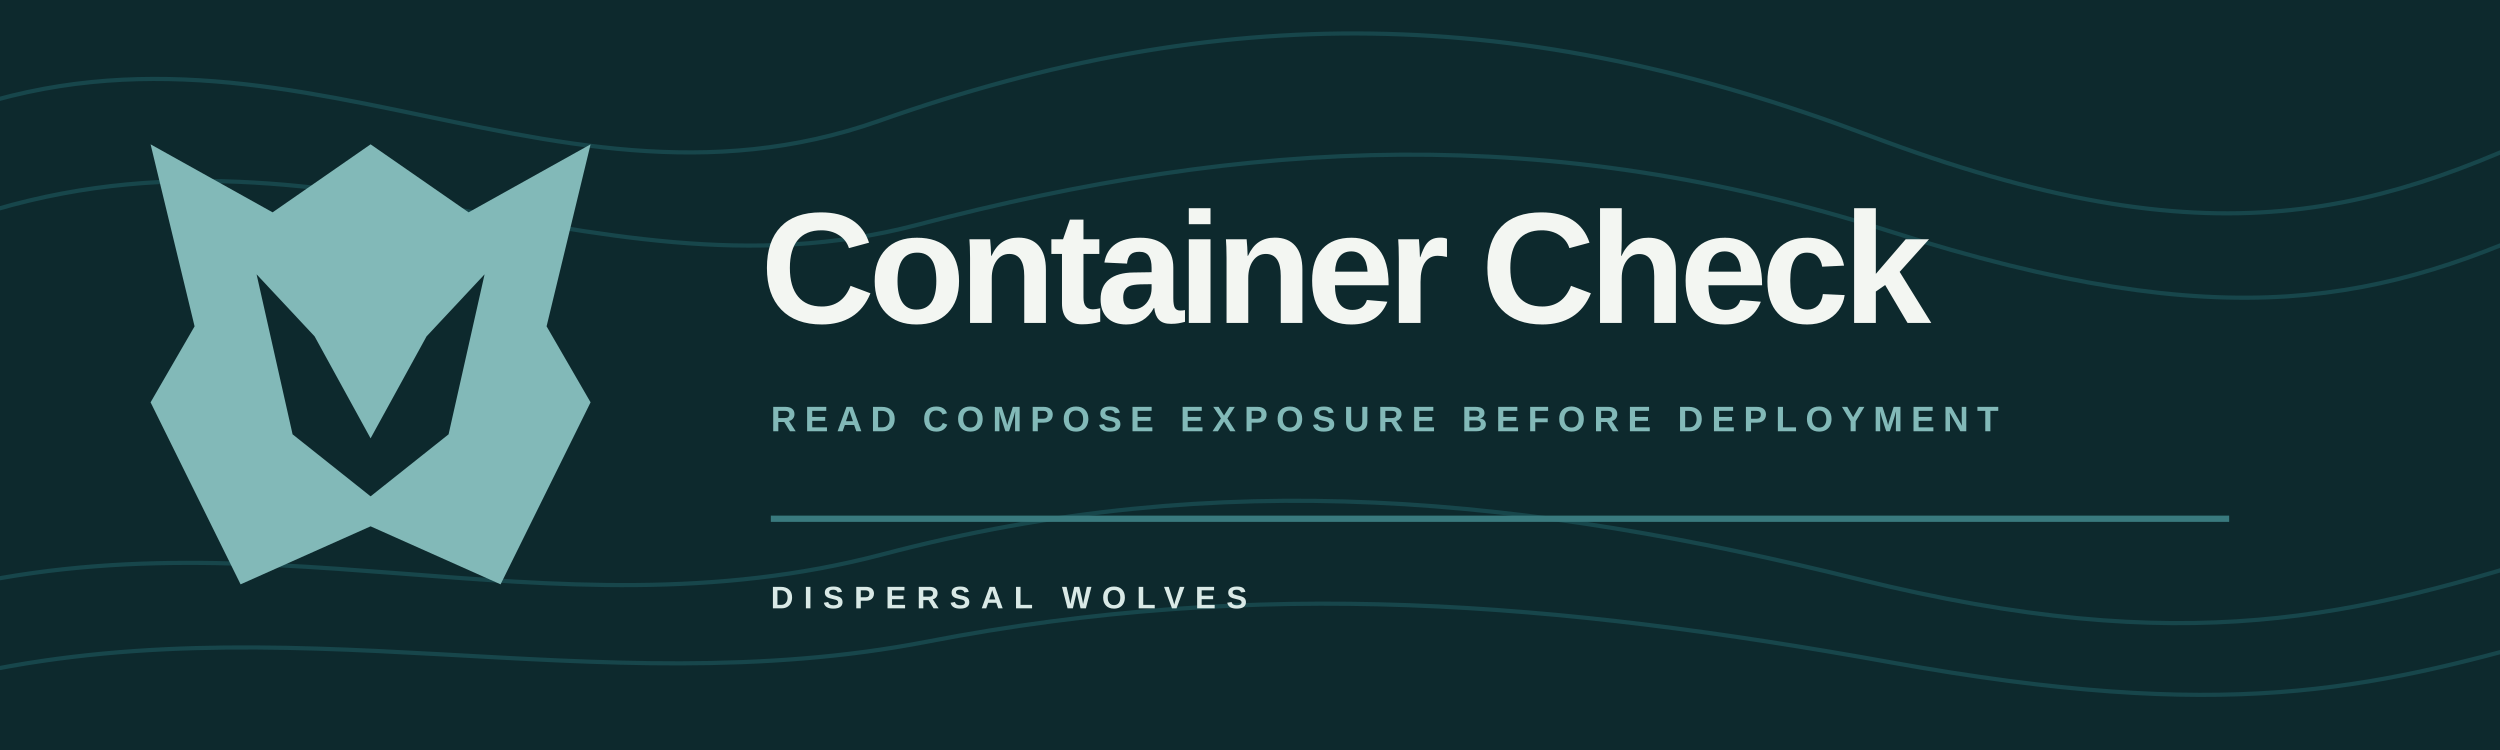
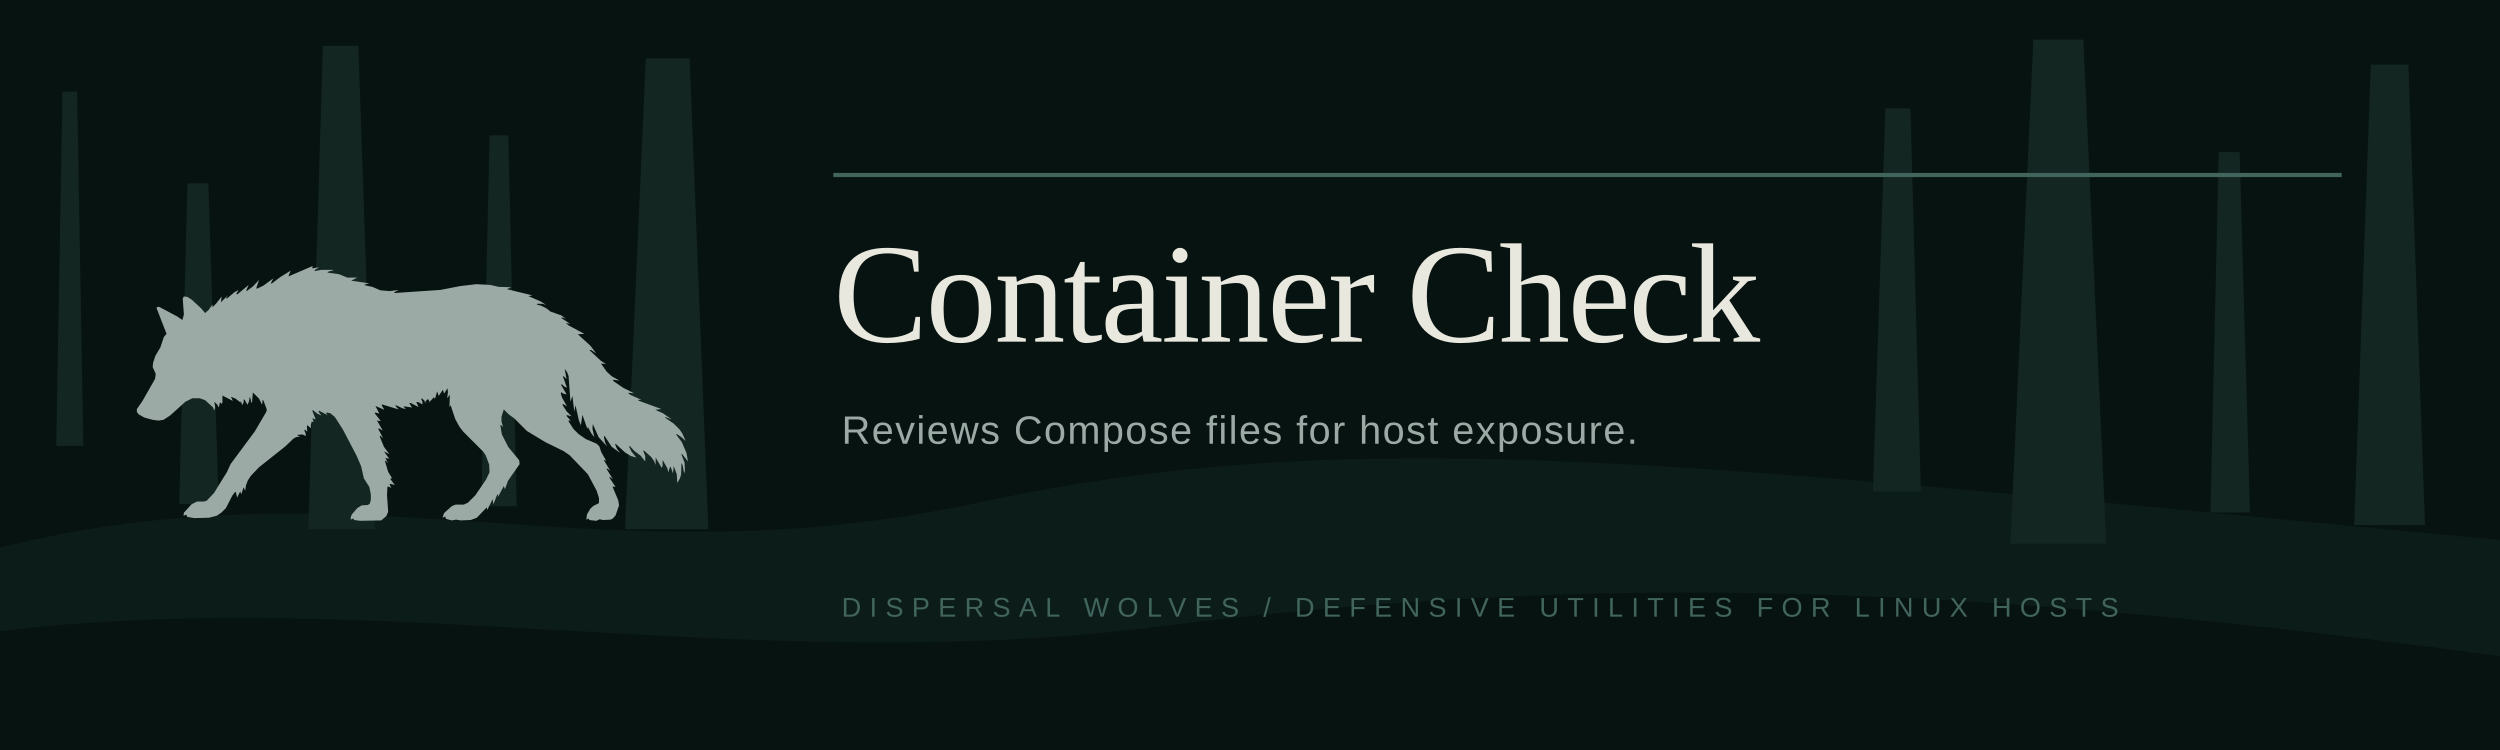
<svg xmlns="http://www.w3.org/2000/svg" viewBox="0 0 1200 360" role="img" aria-labelledby="title desc">
-   <rect width="1200" height="360" fill="#0D292D" />
-   <g fill="none" stroke="#17464B" stroke-width="2">
-     <path d="M-50 66c173-83 308 50 472-8s308-56 475 7 245 38 349-13" />
-     <path d="M-35 112c178-72 315 38 475-4s304-49 467 3 237 34 327-8" />
-     <path d="M-45 288c165-48 306 21 469-22s310-27 468 12 239 18 343-15" />
-     <path d="M-25 326c161-39 310 13 470-18s302-19 463 10 228 13 318-12" />
+   <rect width="1200" height="360" fill="#071310" />
+   <g aria-hidden="true" opacity=".56">
+     <path d="M0 262.8C175 219.6 286 280.8 470 241.2S814 223.2 1200 259.2V360H0Z" fill="#10231F" />
+     <path d="M30 44h7l3 170h-13Z" fill="#1D3530" />
+     <path d="M90 88h10l5 154h-19Z" fill="#1D3530" />
+     <path d="M155 22h17l8 232h-32Z" fill="#1D3530" />
+     <path d="M235 65h9l4 178h-17Z" fill="#1D3530" />
+     <path d="M310 28h21l9 226h-40Z" fill="#1D3530" />
+     <path d="M905 52h12l5 184h-23Z" fill="#1D3530" />
+     <path d="M976 19h24l11 242h-46Z" fill="#1D3530" />
+     <path d="M1065 73h10l5 173h-19Z" fill="#1D3530" />
+     <path d="M1138 31h18l8 221h-34Z" fill="#1D3530" />
+     <path d="M0 303C180 281 363 325 554 301S923 277 1200 315V360H0Z" fill="#071310" />
  </g>
-   <g transform="translate(55 52) scale(.96)">
-     <path fill="#82B9B8" fill-rule="evenodd" d="M18 18 79 52l49-34 49 34 61-34-22 91 22 38-45 91-65-29-65 29-45-91 22-38Zm53 65 29 31 28 51 28-51 29-31-18 80-39 31-39-31Z" />
+   <g transform="translate(62 124) scale(.185)" fill="#9CAAA6">
+     <path fill-rule="evenodd" d="M71 129L97 196L90 204L81 231L68 253L62 271L61 282L69 300L67 313L34 371L20 391L20 399L25 405L39 413L61 419L76 421L89 419L106 408L146 372L164 363L183 363L197 368L217 386L221 395L223 386L221 374L222 373L228 379L233 387L235 375L237 374L240 378L242 374L242 356L269 370L264 359L276 364L289 374L290 370L293 381L297 374L297 367L299 366L307 380L311 371L313 359L316 368L316 376L319 371L321 348L337 364L345 380L346 368L348 368L357 392L356 398L326 449L263 534L254 554L220 609L201 629L194 631L176 631L162 638L142 660L141 668L148 665L151 671L169 674L207 673L227 668L239 660L251 648L268 615L275 606L277 607L280 621L288 605L291 612L297 594L301 603L303 589L308 576L316 564L337 542L405 488L426 468L433 464L444 462L437 460L437 458L450 457L458 461L458 455L454 445L457 445L462 450L461 434L464 434L471 441L472 426L474 430L473 424L479 424L475 415L484 418L475 395L477 394L488 403L499 408L492 399L492 395L515 407L511 402L512 400L522 402L534 412L555 445L590 512L602 540L609 571L623 593L627 612L627 627L624 637L619 640L603 641L592 648L578 664L575 671L575 678L581 675L584 679L599 681L654 680L667 669L672 658L669 615L670 593L673 592L680 596L676 587L677 585L689 588L678 573L679 570L683 572L672 554L664 527L665 524L672 532L665 518L675 520L661 501L675 508L661 489L650 462L651 460L659 467L646 442L648 441L658 447L643 421L653 422L637 402L639 400L649 403L639 383L662 393L655 381L656 379L699 392L691 383L692 381L709 389L718 391L712 385L713 384L734 387L727 376L730 375L751 386L745 373L750 373L761 379L761 372L758 366L759 363L766 369L768 376L769 371L775 365L779 370L778 374L791 360L792 364L794 363L799 345L803 357L814 341L817 351L826 337L827 348L825 363L832 354L831 386L834 381L846 417L857 437L867 450L918 501L925 511L934 535L935 555L926 574L898 615L879 634L868 639L847 639L837 643L817 661L813 673L820 670L822 676L837 680L848 678L860 680L886 679L902 673L928 646L929 653L943 625L945 638L955 613L957 613L957 619L972 591L975 599L983 577L1013 534L1012 524L984 490L967 457L963 433L964 432L970 438L966 423L966 411L972 392L985 405L1000 416L1032 448L1080 477L1127 500L1143 511L1190 560L1213 603L1219 622L1219 635L1205 642L1197 649L1188 664L1186 678L1192 675L1194 679L1212 681L1221 677L1229 679L1249 678L1255 675L1262 667L1271 641L1269 628L1254 592L1262 593L1246 569L1247 567L1255 573L1239 547L1240 545L1248 551L1232 524L1234 523L1238 526L1225 503L1220 488L1213 481L1185 469L1166 456L1153 443L1140 423L1141 420L1146 422L1134 408L1137 407L1148 410L1135 397L1124 380L1126 378L1136 384L1123 361L1120 351L1121 347L1126 351L1135 353L1121 329L1122 326L1128 332L1136 336L1126 308L1127 305L1135 314L1130 287L1136 295L1140 305L1145 372L1150 357L1155 398L1158 381L1167 421L1172 433L1176 406L1189 443L1190 437L1199 454L1207 464L1202 442L1203 430L1218 464L1240 488L1235 478L1232 465L1233 460L1252 489L1274 505L1266 495L1261 483L1262 481L1287 504L1302 513L1316 517L1303 501L1297 488L1299 487L1311 500L1327 512L1339 527L1339 513L1334 500L1335 498L1354 515L1362 526L1366 536L1366 517L1382 544L1384 538L1384 523L1396 544L1399 555L1403 542L1405 541L1411 558L1413 539L1421 561L1422 583L1429 571L1432 561L1433 531L1436 537L1440 558L1442 550L1441 530L1433 509L1434 507L1450 527L1446 505L1434 477L1419 457L1421 456L1433 464L1444 474L1435 454L1428 444L1413 429L1390 413L1392 412L1408 418L1385 402L1365 393L1381 391L1321 369L1321 367L1329 367L1302 355L1294 349L1310 350L1282 336L1257 319L1255 315L1272 317L1252 306L1239 294L1224 273L1237 274L1224 266L1194 238L1199 238L1212 247L1197 227L1164 197L1181 196L1140 174L1133 168L1144 170L1120 154L1127 154L1134 157L1121 148L1093 138L1083 130L1069 123L1058 120L1058 118L1073 118L1082 121L1068 112L1036 98L1046 96L980 80L991 75L959 74L937 69L901 67L859 72L807 82L688 90L688 88L699 82L676 85L652 83L631 74L612 70L610 68L623 65L576 58L592 50L566 50L544 41L514 37L518 34L530 31L529 30L498 30L481 33L482 30L493 23L475 26L476 20L413 47L419 32L393 48L369 66L368 64L374 52L348 71L331 79L330 77L337 56L321 73L305 85L304 83L310 69L280 94L278 92L284 82L273 88L253 105L252 102L256 96L238 114L240 99L226 117L216 127L216 120L206 134L197 142L187 130L162 107L151 100L142 99L139 104L142 146L138 160L125 151L78 126L73 126Z" />
  </g>
-   <text x="365" y="155" fill="#F3F6F2" font-family="Arial, Helvetica, sans-serif" font-size="76" font-weight="800" letter-spacing="-3">Container Check</text>
-   <text x="370" y="207" fill="#82B9B8" font-family="Arial, Helvetica, sans-serif" font-size="17" font-weight="700" letter-spacing="4">READ COMPOSE EXPOSURE BEFORE DEPLOYMENT</text>
-   <path d="M370 249h700" stroke="#397A7E" stroke-width="3" />
-   <text x="370" y="292" fill="#D9E9E6" font-family="Arial, Helvetica, sans-serif" font-size="15" font-weight="700" letter-spacing="5">DISPERSAL WOLVES</text>
+   <path d="M400 84H1124" stroke="#41645D" stroke-width="2" />
+   <text x="400" y="164" fill="#E8E8DF" font-family="Georgia, 'Times New Roman', serif" font-size="68" letter-spacing="-1">Container Check</text>
+   <text x="404" y="213" fill="#9CAAA6" font-family="Arial Narrow, Helvetica Neue, Arial, sans-serif" font-size="19" letter-spacing=".7">Reviews Compose files for host exposure.</text>
+   <text x="404" y="296" fill="#41645D" font-family="Arial Narrow, Helvetica Neue, Arial, sans-serif" font-size="13" letter-spacing="4">DISPERSAL WOLVES / DEFENSIVE UTILITIES FOR LINUX HOSTS</text>
</svg>
